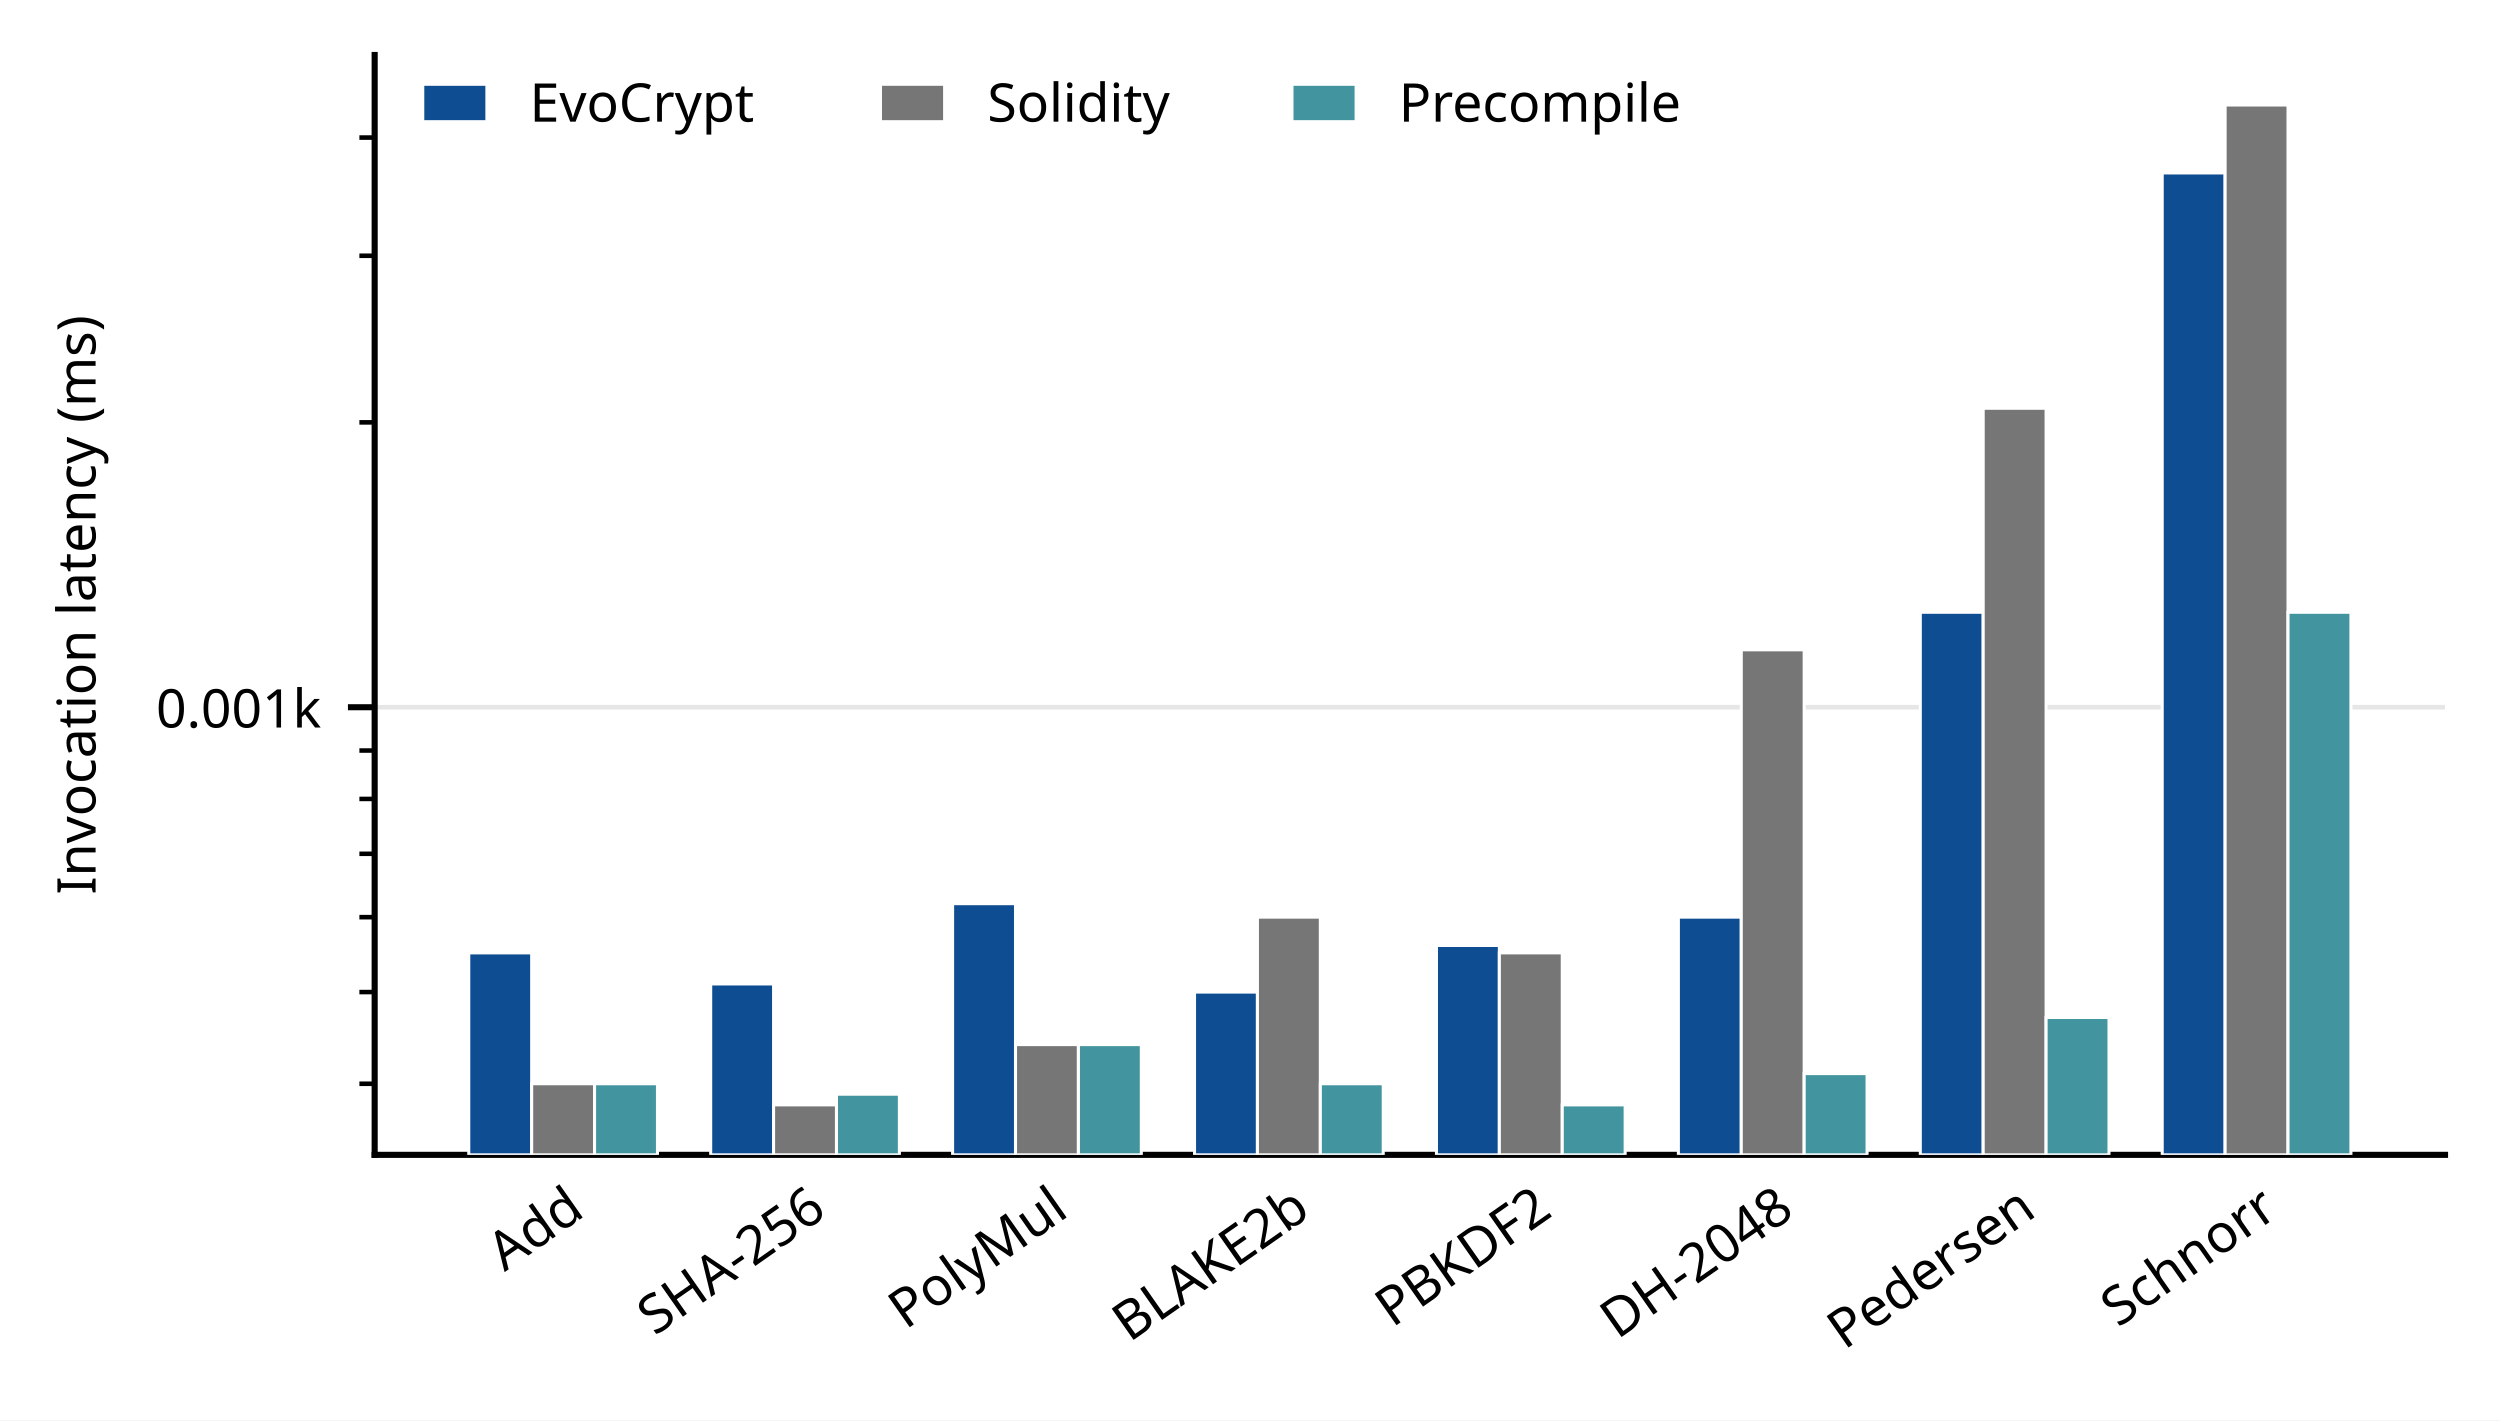
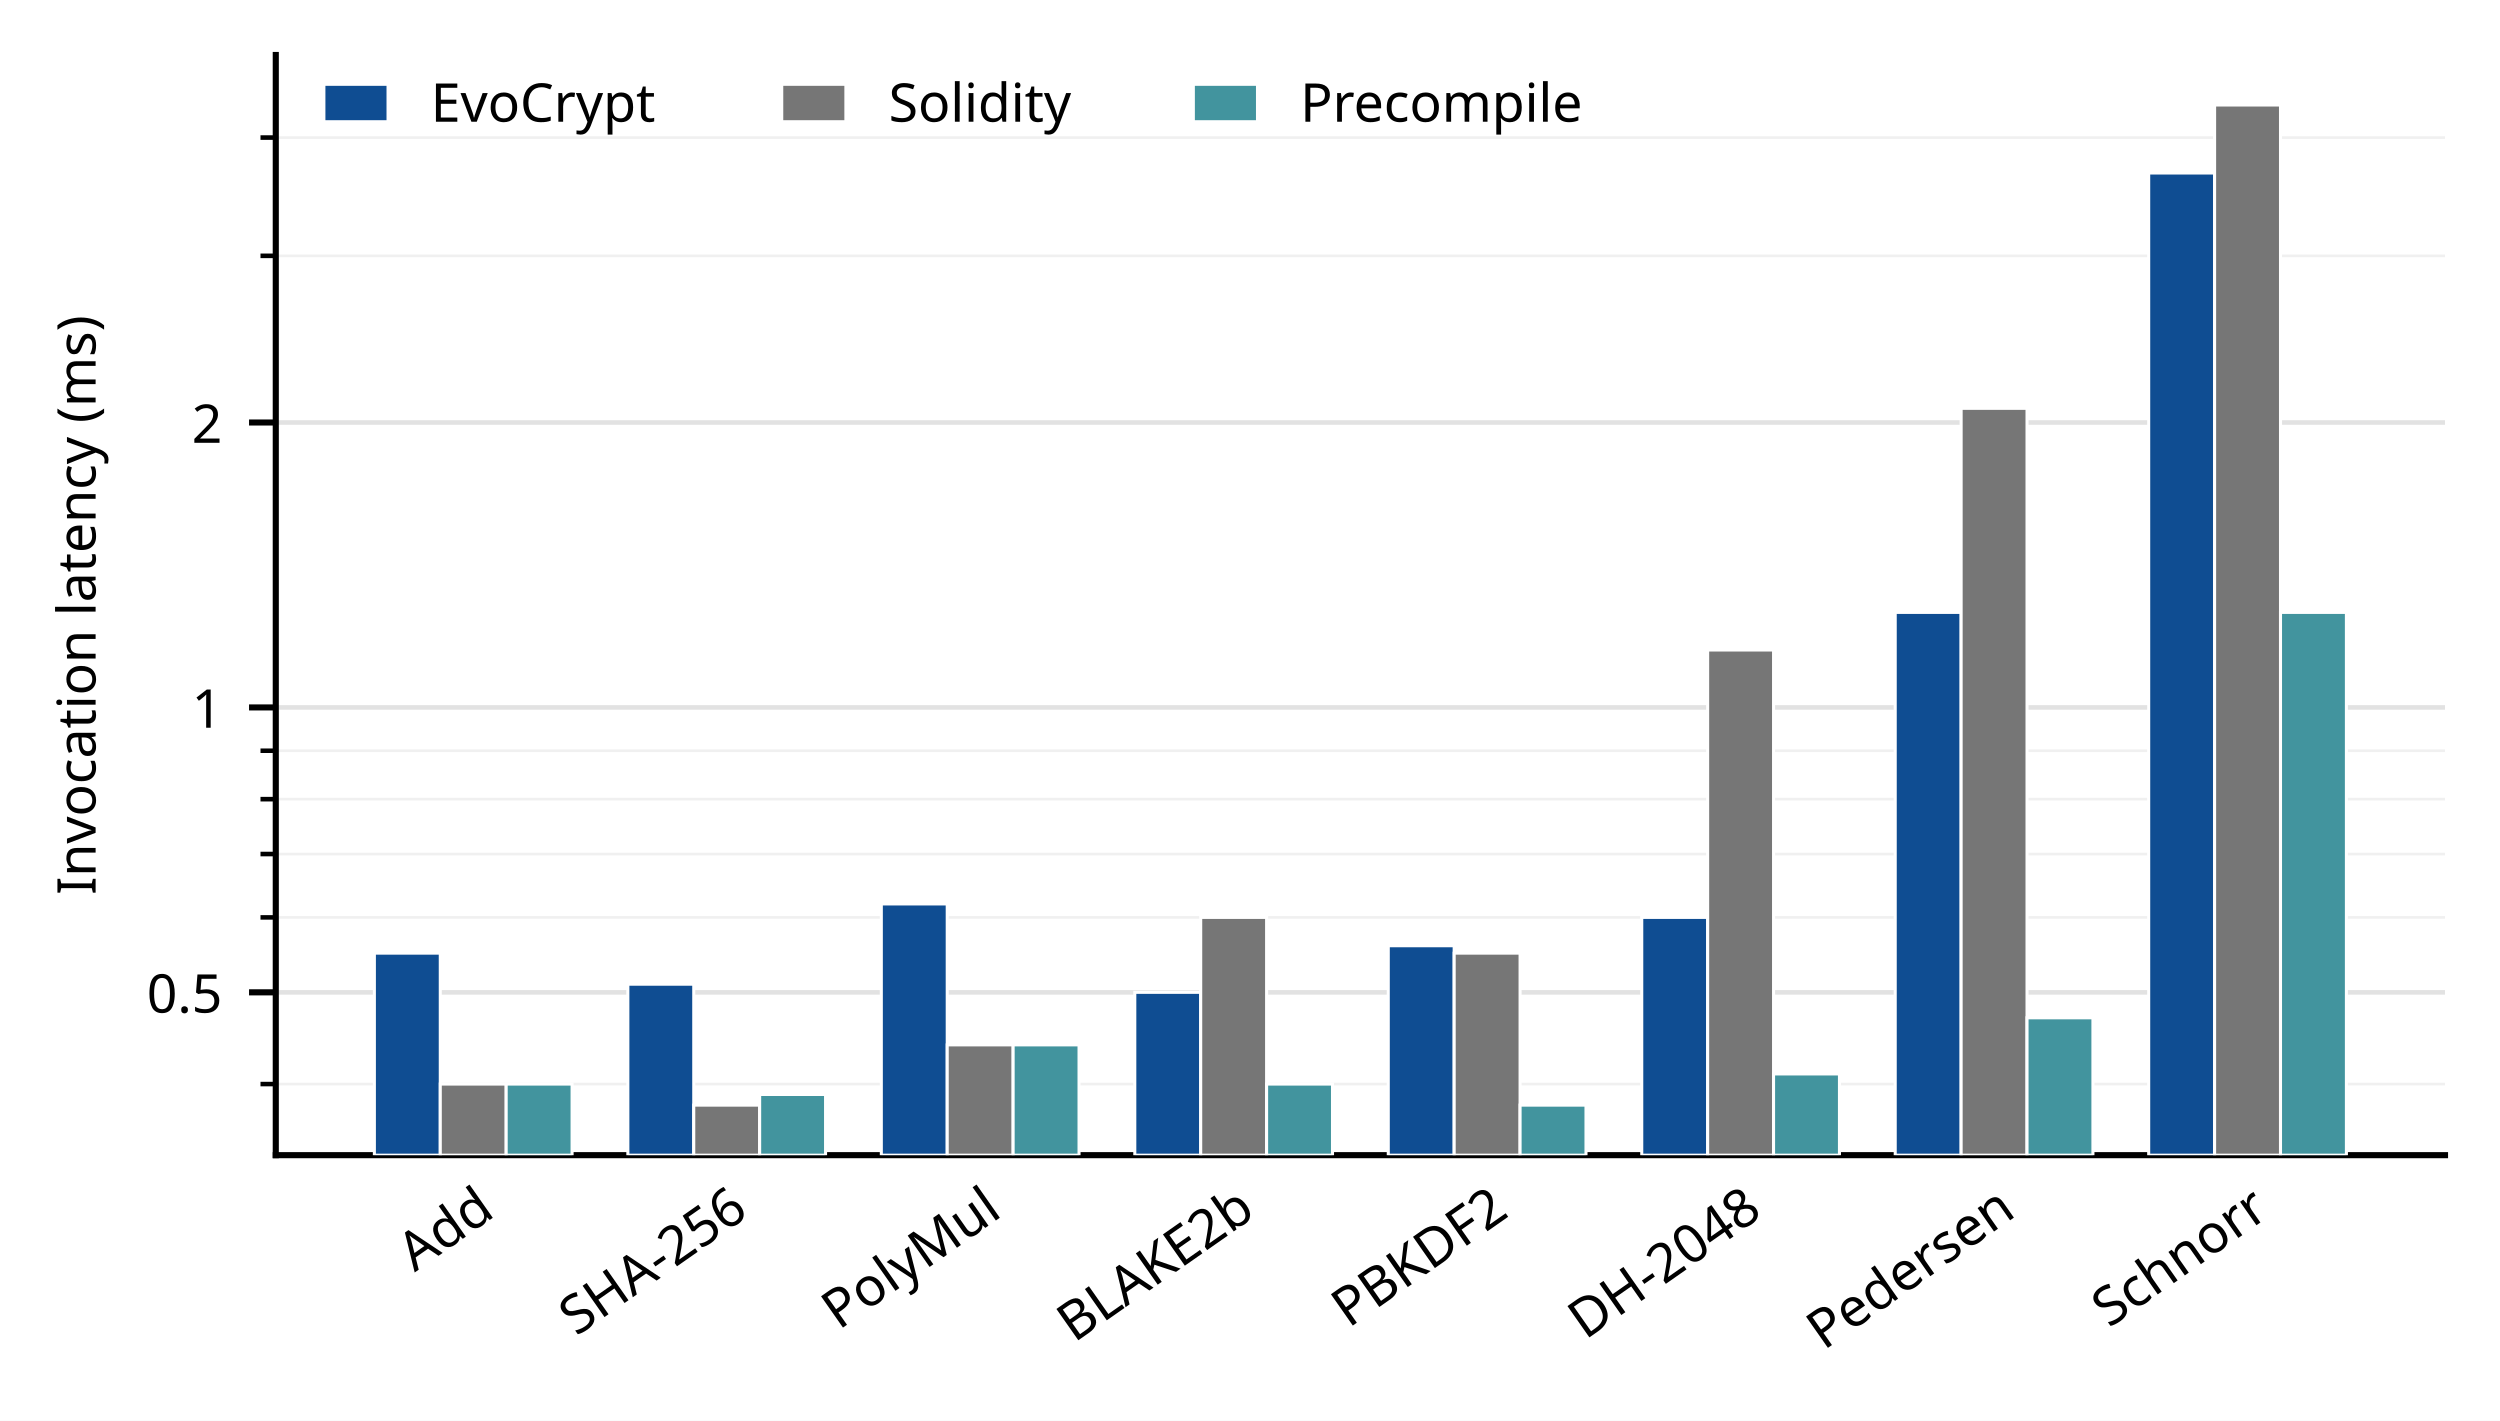
- <svg xmlns="http://www.w3.org/2000/svg" xmlns:xlink="http://www.w3.org/1999/xlink" width="327.418pt" height="186.019pt" viewBox="0 0 327.418 186.019" version="1.1">
+ <svg xmlns="http://www.w3.org/2000/svg" xmlns:xlink="http://www.w3.org/1999/xlink" width="327.327pt" height="186.019pt" viewBox="0 0 327.327 186.019" version="1.1">
  <defs>
    <style type="text/css">*{stroke-linejoin: round; stroke-linecap: butt}</style>
  </defs>
  <g id="figure_1">
    <g id="patch_1">
-       <path d="M 0 186.019  L 327.418 186.019  L 327.418 0  L 0 0  z " style="fill: #ffffff" />
+       <path d="M 0 186.019  L 327.327 186.019  L 327.327 0  L 0 0  z " style="fill: #ffffff" />
    </g>
    <g id="axes_1">
      <g id="patch_2">
-         <path d="M 49.068 151.247  L 320.218 151.247  L 320.218 7.2  L 49.068 7.2  z " style="fill: #ffffff" />
+         <path d="M 36.107 151.247  L 320.127 151.247  L 320.127 7.2  L 36.107 7.2  z " style="fill: #ffffff" />
      </g>
      <g id="matplotlib.axis_1">
        <g id="xtick_1">
          <g id="line2d_1" />
          <g id="text_1">
-             <text style="font: 7px 'sans-serif'; text-anchor: end" x="76.8" y="159.104" transform="rotate(-35, 76.8003, 159.1036)">Add</text>
+             <text style="font: 7px 'sans-serif'; text-anchor: end" x="65.011" y="159.104" transform="rotate(-35, 65.01086, 159.1036)">Add</text>
          </g>
        </g>
        <g id="xtick_2">
          <g id="line2d_2" />
          <g id="text_2">
-             <text style="font: 7px 'sans-serif'; text-anchor: end" x="108.484" y="159.104" transform="rotate(-35, 108.4841, 159.1036)">SHA-256</text>
+             <text style="font: 7px 'sans-serif'; text-anchor: end" x="98.199" y="159.104" transform="rotate(-35, 98.19852, 159.1036)">SHA-256</text>
          </g>
        </g>
        <g id="xtick_3">
          <g id="line2d_3" />
          <g id="text_3">
-             <text style="font: 7px 'sans-serif'; text-anchor: end" x="140.168" y="159.104" transform="rotate(-35, 140.1679, 159.1036)">PolyMul</text>
+             <text style="font: 7px 'sans-serif'; text-anchor: end" x="131.386" y="159.104" transform="rotate(-35, 131.3862, 159.1036)">PolyMul</text>
          </g>
        </g>
        <g id="xtick_4">
          <g id="line2d_4" />
          <g id="text_4">
-             <text style="font: 7px 'sans-serif'; text-anchor: end" x="171.852" y="159.104" transform="rotate(-35, 171.8517, 159.1036)">BLAKE2b</text>
+             <text style="font: 7px 'sans-serif'; text-anchor: end" x="164.574" y="159.104" transform="rotate(-35, 164.5738, 159.1036)">BLAKE2b</text>
          </g>
        </g>
        <g id="xtick_5">
          <g id="line2d_5" />
          <g id="text_5">
-             <text style="font: 7px 'sans-serif'; text-anchor: end" x="203.536" y="159.104" transform="rotate(-35, 203.5355, 159.1036)">PBKDF2</text>
+             <text style="font: 7px 'sans-serif'; text-anchor: end" x="197.762" y="159.104" transform="rotate(-35, 197.7615, 159.1036)">PBKDF2</text>
          </g>
        </g>
        <g id="xtick_6">
          <g id="line2d_6" />
          <g id="text_6">
-             <text style="font: 7px 'sans-serif'; text-anchor: end" x="235.219" y="159.104" transform="rotate(-35, 235.2193, 159.1036)">DH-2048</text>
+             <text style="font: 7px 'sans-serif'; text-anchor: end" x="230.949" y="159.104" transform="rotate(-35, 230.9492, 159.1036)">DH-2048</text>
          </g>
        </g>
        <g id="xtick_7">
          <g id="line2d_7" />
          <g id="text_7">
-             <text style="font: 7px 'sans-serif'; text-anchor: end" x="266.903" y="159.104" transform="rotate(-35, 266.9031, 159.1036)">Pedersen</text>
+             <text style="font: 7px 'sans-serif'; text-anchor: end" x="264.137" y="159.104" transform="rotate(-35, 264.1368, 159.1036)">Pedersen</text>
          </g>
        </g>
        <g id="xtick_8">
          <g id="line2d_8" />
          <g id="text_8">
-             <text style="font: 7px 'sans-serif'; text-anchor: end" x="298.587" y="159.104" transform="rotate(-35, 298.5869, 159.1036)">Schnorr</text>
+             <text style="font: 7px 'sans-serif'; text-anchor: end" x="297.324" y="159.104" transform="rotate(-35, 297.3245, 159.1036)">Schnorr</text>
          </g>
        </g>
      </g>
      <g id="matplotlib.axis_2">
        <g id="ytick_1">
          <g id="line2d_9">
-             <path d="M 49.068 92.624  L 320.218 92.624  " clip-path="url(#pa70eb6bf2d)" style="fill: none; stroke: #e6e6e6; stroke-width: 0.6; stroke-linecap: square" />
+             <path d="M 36.107 129.929  L 320.127 129.929  " clip-path="url(#pdc3c0471e3)" style="fill: none; stroke: #e2e2e2; stroke-width: 0.6; stroke-linecap: square" />
          </g>
          <g id="line2d_10">
            <defs>
-               <path id="mfb913b84b4" d="M 0 0  L -3.5 0  " style="stroke: #000000; stroke-width: 0.8" />
+               <path id="m04f2b48429" d="M 0 0  L -3.5 0  " style="stroke: #000000; stroke-width: 0.8" />
            </defs>
            <g>
-               <use xlink:href="#mfb913b84b4" x="49.068" y="92.624" style="stroke: #000000; stroke-width: 0.8" />
+               <use xlink:href="#m04f2b48429" x="36.107" y="129.929" style="stroke: #000000; stroke-width: 0.8" />
            </g>
          </g>
          <g id="text_9">
-             <text style="font: 7px 'sans-serif'; text-anchor: end" x="42.068" y="95.283" transform="rotate(-0, 42.06781, 95.28342)">0.001k</text>
+             <text style="font: 7px 'sans-serif'; text-anchor: end" x="29.107" y="132.588" transform="rotate(-0, 29.10687, 132.5884)">0.5</text>
          </g>
        </g>
        <g id="ytick_2">
          <g id="line2d_11">
+             <path d="M 36.107 92.624  L 320.127 92.624  " clip-path="url(#pdc3c0471e3)" style="fill: none; stroke: #e2e2e2; stroke-width: 0.6; stroke-linecap: square" />
+           </g>
+           <g id="line2d_12">
+             <g>
+               <use xlink:href="#m04f2b48429" x="36.107" y="92.624" style="stroke: #000000; stroke-width: 0.8" />
+             </g>
+           </g>
+           <g id="text_10">
+             <text style="font: 7px 'sans-serif'; text-anchor: end" x="29.107" y="95.283" transform="rotate(-0, 29.10687, 95.28342)">1</text>
+           </g>
+         </g>
+         <g id="ytick_3">
+           <g id="line2d_13">
+             <path d="M 36.107 55.319  L 320.127 55.319  " clip-path="url(#pdc3c0471e3)" style="fill: none; stroke: #e2e2e2; stroke-width: 0.6; stroke-linecap: square" />
+           </g>
+           <g id="line2d_14">
+             <g>
+               <use xlink:href="#m04f2b48429" x="36.107" y="55.319" style="stroke: #000000; stroke-width: 0.8" />
+             </g>
+           </g>
+           <g id="text_11">
+             <text style="font: 7px 'sans-serif'; text-anchor: end" x="29.107" y="57.978" transform="rotate(-0, 29.10687, 57.97845)">2</text>
+           </g>
+         </g>
+         <g id="ytick_4">
+           <g id="line2d_15">
+             <path d="M 36.107 141.938  L 320.127 141.938  " clip-path="url(#pdc3c0471e3)" style="fill: none; stroke: #f0f0f0; stroke-width: 0.35; stroke-linecap: square" />
+           </g>
+           <g id="line2d_16">
            <defs>
-               <path id="m685a0ea238" d="M 0 0  L -2 0  " style="stroke: #000000; stroke-width: 0.6" />
+               <path id="maeae55d40b" d="M 0 0  L -2 0  " style="stroke: #000000; stroke-width: 0.6" />
            </defs>
            <g>
-               <use xlink:href="#m685a0ea238" x="49.068" y="141.938" style="stroke: #000000; stroke-width: 0.6" />
-             </g>
-           </g>
-         </g>
-         <g id="ytick_3">
-           <g id="line2d_12">
-             <g>
-               <use xlink:href="#m685a0ea238" x="49.068" y="129.929" style="stroke: #000000; stroke-width: 0.6" />
-             </g>
-           </g>
-         </g>
-         <g id="ytick_4">
-           <g id="line2d_13">
-             <g>
-               <use xlink:href="#m685a0ea238" x="49.068" y="120.116" style="stroke: #000000; stroke-width: 0.6" />
+               <use xlink:href="#maeae55d40b" x="36.107" y="141.938" style="stroke: #000000; stroke-width: 0.6" />
            </g>
          </g>
        </g>
        <g id="ytick_5">
-           <g id="line2d_14">
-             <g>
-               <use xlink:href="#m685a0ea238" x="49.068" y="111.82" style="stroke: #000000; stroke-width: 0.6" />
+           <g id="line2d_17">
+             <path d="M 36.107 120.116  L 320.127 120.116  " clip-path="url(#pdc3c0471e3)" style="fill: none; stroke: #f0f0f0; stroke-width: 0.35; stroke-linecap: square" />
+           </g>
+           <g id="line2d_18">
+             <g>
+               <use xlink:href="#maeae55d40b" x="36.107" y="120.116" style="stroke: #000000; stroke-width: 0.6" />
            </g>
          </g>
        </g>
        <g id="ytick_6">
-           <g id="line2d_15">
-             <g>
-               <use xlink:href="#m685a0ea238" x="49.068" y="104.633" style="stroke: #000000; stroke-width: 0.6" />
+           <g id="line2d_19">
+             <path d="M 36.107 111.82  L 320.127 111.82  " clip-path="url(#pdc3c0471e3)" style="fill: none; stroke: #f0f0f0; stroke-width: 0.35; stroke-linecap: square" />
+           </g>
+           <g id="line2d_20">
+             <g>
+               <use xlink:href="#maeae55d40b" x="36.107" y="111.82" style="stroke: #000000; stroke-width: 0.6" />
            </g>
          </g>
        </g>
        <g id="ytick_7">
-           <g id="line2d_16">
-             <g>
-               <use xlink:href="#m685a0ea238" x="49.068" y="98.294" style="stroke: #000000; stroke-width: 0.6" />
+           <g id="line2d_21">
+             <path d="M 36.107 104.633  L 320.127 104.633  " clip-path="url(#pdc3c0471e3)" style="fill: none; stroke: #f0f0f0; stroke-width: 0.35; stroke-linecap: square" />
+           </g>
+           <g id="line2d_22">
+             <g>
+               <use xlink:href="#maeae55d40b" x="36.107" y="104.633" style="stroke: #000000; stroke-width: 0.6" />
            </g>
          </g>
        </g>
        <g id="ytick_8">
-           <g id="line2d_17">
-             <g>
-               <use xlink:href="#m685a0ea238" x="49.068" y="55.319" style="stroke: #000000; stroke-width: 0.6" />
+           <g id="line2d_23">
+             <path d="M 36.107 98.294  L 320.127 98.294  " clip-path="url(#pdc3c0471e3)" style="fill: none; stroke: #f0f0f0; stroke-width: 0.35; stroke-linecap: square" />
+           </g>
+           <g id="line2d_24">
+             <g>
+               <use xlink:href="#maeae55d40b" x="36.107" y="98.294" style="stroke: #000000; stroke-width: 0.6" />
            </g>
          </g>
        </g>
        <g id="ytick_9">
-           <g id="line2d_18">
-             <g>
-               <use xlink:href="#m685a0ea238" x="49.068" y="33.497" style="stroke: #000000; stroke-width: 0.6" />
+           <g id="line2d_25">
+             <path d="M 36.107 33.497  L 320.127 33.497  " clip-path="url(#pdc3c0471e3)" style="fill: none; stroke: #f0f0f0; stroke-width: 0.35; stroke-linecap: square" />
+           </g>
+           <g id="line2d_26">
+             <g>
+               <use xlink:href="#maeae55d40b" x="36.107" y="33.497" style="stroke: #000000; stroke-width: 0.6" />
            </g>
          </g>
        </g>
        <g id="ytick_10">
-           <g id="line2d_19">
-             <g>
-               <use xlink:href="#m685a0ea238" x="49.068" y="18.014" style="stroke: #000000; stroke-width: 0.6" />
-             </g>
-           </g>
-         </g>
-         <g id="text_10">
+           <g id="line2d_27">
+             <path d="M 36.107 18.014  L 320.127 18.014  " clip-path="url(#pdc3c0471e3)" style="fill: none; stroke: #f0f0f0; stroke-width: 0.35; stroke-linecap: square" />
+           </g>
+           <g id="line2d_28">
+             <g>
+               <use xlink:href="#maeae55d40b" x="36.107" y="18.014" style="stroke: #000000; stroke-width: 0.6" />
+             </g>
+           </g>
+         </g>
+         <g id="text_12">
          <text style="font: 7px 'sans-serif'; text-anchor: middle" x="12.519" y="79.223" transform="rotate(-90, 12.51891, 79.2233)">Invocation latency (ms)</text>
        </g>
      </g>
      <g id="patch_3">
-         <path d="M 49.068 151.247  L 49.068 7.2  " style="fill: none; stroke: #000000; stroke-width: 0.8; stroke-linejoin: miter; stroke-linecap: square" />
+         <path d="M 36.107 151.247  L 36.107 7.2  " style="fill: none; stroke: #000000; stroke-width: 0.8; stroke-linejoin: miter; stroke-linecap: square" />
      </g>
      <g id="patch_4">
-         <path d="M 49.068 151.247  L 320.218 151.247  " style="fill: none; stroke: #000000; stroke-width: 0.8; stroke-linejoin: miter; stroke-linecap: square" />
+         <path d="M 36.107 151.247  L 320.127 151.247  " style="fill: none; stroke: #000000; stroke-width: 0.8; stroke-linejoin: miter; stroke-linecap: square" />
      </g>
      <g id="patch_5">
-         <path d="M 61.393 151.247  L 69.631 151.247  L 69.631 124.799  L 61.393 124.799  z " clip-path="url(#pa70eb6bf2d)" style="fill: #0f4d92; stroke: #ffffff; stroke-width: 0.4; stroke-linejoin: miter" />
+         <path d="M 49.017 151.247  L 57.646 151.247  L 57.646 124.799  L 49.017 124.799  z " clip-path="url(#pdc3c0471e3)" style="fill: #0f4d92; stroke: #ffffff; stroke-width: 0.4; stroke-linejoin: miter" />
      </g>
      <g id="patch_6">
-         <path d="M 93.077 151.247  L 101.314 151.247  L 101.314 128.863  L 93.077 128.863  z " clip-path="url(#pa70eb6bf2d)" style="fill: #0f4d92; stroke: #ffffff; stroke-width: 0.4; stroke-linejoin: miter" />
+         <path d="M 82.205 151.247  L 90.833 151.247  L 90.833 128.863  L 82.205 128.863  z " clip-path="url(#pdc3c0471e3)" style="fill: #0f4d92; stroke: #ffffff; stroke-width: 0.4; stroke-linejoin: miter" />
      </g>
      <g id="patch_7">
-         <path d="M 124.76 151.247  L 132.998 151.247  L 132.998 118.352  L 124.76 118.352  z " clip-path="url(#pa70eb6bf2d)" style="fill: #0f4d92; stroke: #ffffff; stroke-width: 0.4; stroke-linejoin: miter" />
+         <path d="M 115.392 151.247  L 124.021 151.247  L 124.021 118.352  L 115.392 118.352  z " clip-path="url(#pdc3c0471e3)" style="fill: #0f4d92; stroke: #ffffff; stroke-width: 0.4; stroke-linejoin: miter" />
      </g>
      <g id="patch_8">
-         <path d="M 156.444 151.247  L 164.682 151.247  L 164.682 129.929  L 156.444 129.929  z " clip-path="url(#pa70eb6bf2d)" style="fill: #0f4d92; stroke: #ffffff; stroke-width: 0.4; stroke-linejoin: miter" />
+         <path d="M 148.58 151.247  L 157.209 151.247  L 157.209 129.929  L 148.58 129.929  z " clip-path="url(#pdc3c0471e3)" style="fill: #0f4d92; stroke: #ffffff; stroke-width: 0.4; stroke-linejoin: miter" />
      </g>
      <g id="patch_9">
-         <path d="M 188.128 151.247  L 196.366 151.247  L 196.366 123.83  L 188.128 123.83  z " clip-path="url(#pa70eb6bf2d)" style="fill: #0f4d92; stroke: #ffffff; stroke-width: 0.4; stroke-linejoin: miter" />
+         <path d="M 181.768 151.247  L 190.396 151.247  L 190.396 123.83  L 181.768 123.83  z " clip-path="url(#pdc3c0471e3)" style="fill: #0f4d92; stroke: #ffffff; stroke-width: 0.4; stroke-linejoin: miter" />
      </g>
      <g id="patch_10">
-         <path d="M 219.812 151.247  L 228.05 151.247  L 228.05 120.116  L 219.812 120.116  z " clip-path="url(#pa70eb6bf2d)" style="fill: #0f4d92; stroke: #ffffff; stroke-width: 0.4; stroke-linejoin: miter" />
+         <path d="M 214.955 151.247  L 223.584 151.247  L 223.584 120.116  L 214.955 120.116  z " clip-path="url(#pdc3c0471e3)" style="fill: #0f4d92; stroke: #ffffff; stroke-width: 0.4; stroke-linejoin: miter" />
      </g>
      <g id="patch_11">
-         <path d="M 251.496 151.247  L 259.733 151.247  L 259.733 80.186  L 251.496 80.186  z " clip-path="url(#pa70eb6bf2d)" style="fill: #0f4d92; stroke: #ffffff; stroke-width: 0.4; stroke-linejoin: miter" />
+         <path d="M 248.143 151.247  L 256.772 151.247  L 256.772 80.186  L 248.143 80.186  z " clip-path="url(#pdc3c0471e3)" style="fill: #0f4d92; stroke: #ffffff; stroke-width: 0.4; stroke-linejoin: miter" />
      </g>
      <g id="patch_12">
-         <path d="M 283.179 151.247  L 291.417 151.247  L 291.417 22.648  L 283.179 22.648  z " clip-path="url(#pa70eb6bf2d)" style="fill: #0f4d92; stroke: #ffffff; stroke-width: 0.4; stroke-linejoin: miter" />
+         <path d="M 281.33 151.247  L 289.959 151.247  L 289.959 22.648  L 281.33 22.648  z " clip-path="url(#pdc3c0471e3)" style="fill: #0f4d92; stroke: #ffffff; stroke-width: 0.4; stroke-linejoin: miter" />
      </g>
      <g id="patch_13">
-         <path d="M 69.631 151.247  L 77.868 151.247  L 77.868 141.938  L 69.631 141.938  z " clip-path="url(#pa70eb6bf2d)" style="fill: #767676; stroke: #ffffff; stroke-width: 0.4; stroke-linejoin: miter" />
+         <path d="M 57.646 151.247  L 66.274 151.247  L 66.274 141.938  L 57.646 141.938  z " clip-path="url(#pdc3c0471e3)" style="fill: #767676; stroke: #ffffff; stroke-width: 0.4; stroke-linejoin: miter" />
      </g>
      <g id="patch_14">
-         <path d="M 101.314 151.247  L 109.552 151.247  L 109.552 144.699  L 101.314 144.699  z " clip-path="url(#pa70eb6bf2d)" style="fill: #767676; stroke: #ffffff; stroke-width: 0.4; stroke-linejoin: miter" />
+         <path d="M 90.833 151.247  L 99.462 151.247  L 99.462 144.699  L 90.833 144.699  z " clip-path="url(#pdc3c0471e3)" style="fill: #767676; stroke: #ffffff; stroke-width: 0.4; stroke-linejoin: miter" />
      </g>
      <g id="patch_15">
-         <path d="M 132.998 151.247  L 141.236 151.247  L 141.236 136.809  L 132.998 136.809  z " clip-path="url(#pa70eb6bf2d)" style="fill: #767676; stroke: #ffffff; stroke-width: 0.4; stroke-linejoin: miter" />
+         <path d="M 124.021 151.247  L 132.65 151.247  L 132.65 136.809  L 124.021 136.809  z " clip-path="url(#pdc3c0471e3)" style="fill: #767676; stroke: #ffffff; stroke-width: 0.4; stroke-linejoin: miter" />
      </g>
      <g id="patch_16">
-         <path d="M 164.682 151.247  L 172.92 151.247  L 172.92 120.116  L 164.682 120.116  z " clip-path="url(#pa70eb6bf2d)" style="fill: #767676; stroke: #ffffff; stroke-width: 0.4; stroke-linejoin: miter" />
+         <path d="M 157.209 151.247  L 165.837 151.247  L 165.837 120.116  L 157.209 120.116  z " clip-path="url(#pdc3c0471e3)" style="fill: #767676; stroke: #ffffff; stroke-width: 0.4; stroke-linejoin: miter" />
      </g>
      <g id="patch_17">
-         <path d="M 196.366 151.247  L 204.604 151.247  L 204.604 124.799  L 196.366 124.799  z " clip-path="url(#pa70eb6bf2d)" style="fill: #767676; stroke: #ffffff; stroke-width: 0.4; stroke-linejoin: miter" />
+         <path d="M 190.396 151.247  L 199.025 151.247  L 199.025 124.799  L 190.396 124.799  z " clip-path="url(#pdc3c0471e3)" style="fill: #767676; stroke: #ffffff; stroke-width: 0.4; stroke-linejoin: miter" />
      </g>
      <g id="patch_18">
-         <path d="M 228.05 151.247  L 236.287 151.247  L 236.287 85.102  L 228.05 85.102  z " clip-path="url(#pa70eb6bf2d)" style="fill: #767676; stroke: #ffffff; stroke-width: 0.4; stroke-linejoin: miter" />
+         <path d="M 223.584 151.247  L 232.213 151.247  L 232.213 85.102  L 223.584 85.102  z " clip-path="url(#pdc3c0471e3)" style="fill: #767676; stroke: #ffffff; stroke-width: 0.4; stroke-linejoin: miter" />
      </g>
      <g id="patch_19">
-         <path d="M 259.733 151.247  L 267.971 151.247  L 267.971 53.468  L 259.733 53.468  z " clip-path="url(#pa70eb6bf2d)" style="fill: #767676; stroke: #ffffff; stroke-width: 0.4; stroke-linejoin: miter" />
+         <path d="M 256.772 151.247  L 265.4 151.247  L 265.4 53.468  L 256.772 53.468  z " clip-path="url(#pdc3c0471e3)" style="fill: #767676; stroke: #ffffff; stroke-width: 0.4; stroke-linejoin: miter" />
      </g>
      <g id="patch_20">
-         <path d="M 291.417 151.247  L 299.655 151.247  L 299.655 13.748  L 291.417 13.748  z " clip-path="url(#pa70eb6bf2d)" style="fill: #767676; stroke: #ffffff; stroke-width: 0.4; stroke-linejoin: miter" />
+         <path d="M 289.959 151.247  L 298.588 151.247  L 298.588 13.748  L 289.959 13.748  z " clip-path="url(#pdc3c0471e3)" style="fill: #767676; stroke: #ffffff; stroke-width: 0.4; stroke-linejoin: miter" />
      </g>
      <g id="patch_21">
-         <path d="M 77.868 151.247  L 86.106 151.247  L 86.106 141.938  L 77.868 141.938  z " clip-path="url(#pa70eb6bf2d)" style="fill: #42949e; stroke: #ffffff; stroke-width: 0.4; stroke-linejoin: miter" />
+         <path d="M 66.274 151.247  L 74.903 151.247  L 74.903 141.938  L 66.274 141.938  z " clip-path="url(#pdc3c0471e3)" style="fill: #42949e; stroke: #ffffff; stroke-width: 0.4; stroke-linejoin: miter" />
      </g>
      <g id="patch_22">
-         <path d="M 109.552 151.247  L 117.79 151.247  L 117.79 143.301  L 109.552 143.301  z " clip-path="url(#pa70eb6bf2d)" style="fill: #42949e; stroke: #ffffff; stroke-width: 0.4; stroke-linejoin: miter" />
+         <path d="M 99.462 151.247  L 108.091 151.247  L 108.091 143.301  L 99.462 143.301  z " clip-path="url(#pdc3c0471e3)" style="fill: #42949e; stroke: #ffffff; stroke-width: 0.4; stroke-linejoin: miter" />
      </g>
      <g id="patch_23">
-         <path d="M 141.236 151.247  L 149.474 151.247  L 149.474 136.809  L 141.236 136.809  z " clip-path="url(#pa70eb6bf2d)" style="fill: #42949e; stroke: #ffffff; stroke-width: 0.4; stroke-linejoin: miter" />
+         <path d="M 132.65 151.247  L 141.279 151.247  L 141.279 136.809  L 132.65 136.809  z " clip-path="url(#pdc3c0471e3)" style="fill: #42949e; stroke: #ffffff; stroke-width: 0.4; stroke-linejoin: miter" />
      </g>
      <g id="patch_24">
-         <path d="M 172.92 151.247  L 181.158 151.247  L 181.158 141.938  L 172.92 141.938  z " clip-path="url(#pa70eb6bf2d)" style="fill: #42949e; stroke: #ffffff; stroke-width: 0.4; stroke-linejoin: miter" />
+         <path d="M 165.837 151.247  L 174.466 151.247  L 174.466 141.938  L 165.837 141.938  z " clip-path="url(#pdc3c0471e3)" style="fill: #42949e; stroke: #ffffff; stroke-width: 0.4; stroke-linejoin: miter" />
      </g>
      <g id="patch_25">
-         <path d="M 204.604 151.247  L 212.841 151.247  L 212.841 144.699  L 204.604 144.699  z " clip-path="url(#pa70eb6bf2d)" style="fill: #42949e; stroke: #ffffff; stroke-width: 0.4; stroke-linejoin: miter" />
+         <path d="M 199.025 151.247  L 207.654 151.247  L 207.654 144.699  L 199.025 144.699  z " clip-path="url(#pdc3c0471e3)" style="fill: #42949e; stroke: #ffffff; stroke-width: 0.4; stroke-linejoin: miter" />
      </g>
      <g id="patch_26">
-         <path d="M 236.287 151.247  L 244.525 151.247  L 244.525 140.609  L 236.287 140.609  z " clip-path="url(#pa70eb6bf2d)" style="fill: #42949e; stroke: #ffffff; stroke-width: 0.4; stroke-linejoin: miter" />
+         <path d="M 232.213 151.247  L 240.842 151.247  L 240.842 140.609  L 232.213 140.609  z " clip-path="url(#pdc3c0471e3)" style="fill: #42949e; stroke: #ffffff; stroke-width: 0.4; stroke-linejoin: miter" />
      </g>
      <g id="patch_27">
-         <path d="M 267.971 151.247  L 276.209 151.247  L 276.209 133.259  L 267.971 133.259  z " clip-path="url(#pa70eb6bf2d)" style="fill: #42949e; stroke: #ffffff; stroke-width: 0.4; stroke-linejoin: miter" />
+         <path d="M 265.4 151.247  L 274.029 151.247  L 274.029 133.259  L 265.4 133.259  z " clip-path="url(#pdc3c0471e3)" style="fill: #42949e; stroke: #ffffff; stroke-width: 0.4; stroke-linejoin: miter" />
      </g>
      <g id="patch_28">
-         <path d="M 299.655 151.247  L 307.893 151.247  L 307.893 80.186  L 299.655 80.186  z " clip-path="url(#pa70eb6bf2d)" style="fill: #42949e; stroke: #ffffff; stroke-width: 0.4; stroke-linejoin: miter" />
+         <path d="M 298.588 151.247  L 307.217 151.247  L 307.217 80.186  L 298.588 80.186  z " clip-path="url(#pdc3c0471e3)" style="fill: #42949e; stroke: #ffffff; stroke-width: 0.4; stroke-linejoin: miter" />
      </g>
      <g id="legend_1">
        <g id="patch_29">
-           <path d="M 55.368 15.938  L 63.768 15.938  L 63.768 11.038  L 55.368 11.038  z " style="fill: #0f4d92; stroke: #ffffff; stroke-width: 0.4; stroke-linejoin: miter" />
-         </g>
-         <g id="text_11">
-           <text style="font: 7px 'sans-serif'; text-anchor: start" x="69.368" y="15.938" transform="rotate(-0, 69.36781, 15.93797)">EvoCrypt</text>
+           <path d="M 42.407 15.938  L 50.807 15.938  L 50.807 11.038  L 42.407 11.038  z " style="fill: #0f4d92; stroke: #ffffff; stroke-width: 0.4; stroke-linejoin: miter" />
+         </g>
+         <g id="text_13">
+           <text style="font: 7px 'sans-serif'; text-anchor: start" x="56.407" y="15.938" transform="rotate(-0, 56.40687, 15.93797)">EvoCrypt</text>
        </g>
        <g id="patch_30">
-           <path d="M 115.314 15.938  L 123.714 15.938  L 123.714 11.038  L 115.314 11.038  z " style="fill: #767676; stroke: #ffffff; stroke-width: 0.4; stroke-linejoin: miter" />
-         </g>
-         <g id="text_12">
-           <text style="font: 7px 'sans-serif'; text-anchor: start" x="129.314" y="15.938" transform="rotate(-0, 129.3141, 15.93797)">Solidity</text>
+           <path d="M 102.353 15.938  L 110.753 15.938  L 110.753 11.038  L 102.353 11.038  z " style="fill: #767676; stroke: #ffffff; stroke-width: 0.4; stroke-linejoin: miter" />
+         </g>
+         <g id="text_14">
+           <text style="font: 7px 'sans-serif'; text-anchor: start" x="116.353" y="15.938" transform="rotate(-0, 116.3531, 15.93797)">Solidity</text>
        </g>
        <g id="patch_31">
-           <path d="M 169.206 15.938  L 177.606 15.938  L 177.606 11.038  L 169.206 11.038  z " style="fill: #42949e; stroke: #ffffff; stroke-width: 0.4; stroke-linejoin: miter" />
-         </g>
-         <g id="text_13">
-           <text style="font: 7px 'sans-serif'; text-anchor: start" x="183.206" y="15.938" transform="rotate(-0, 183.2064, 15.93797)">Precompile</text>
+           <path d="M 156.245 15.938  L 164.645 15.938  L 164.645 11.038  L 156.245 11.038  z " style="fill: #42949e; stroke: #ffffff; stroke-width: 0.4; stroke-linejoin: miter" />
+         </g>
+         <g id="text_15">
+           <text style="font: 7px 'sans-serif'; text-anchor: start" x="170.245" y="15.938" transform="rotate(-0, 170.2455, 15.93797)">Precompile</text>
        </g>
      </g>
    </g>
  </g>
  <defs>
-     <clipPath id="pa70eb6bf2d">
-       <rect x="49.068" y="7.2" width="271.15" height="144.047" />
+     <clipPath id="pdc3c0471e3">
+       <rect x="36.107" y="7.2" width="284.02" height="144.047" />
    </clipPath>
  </defs>
</svg>
